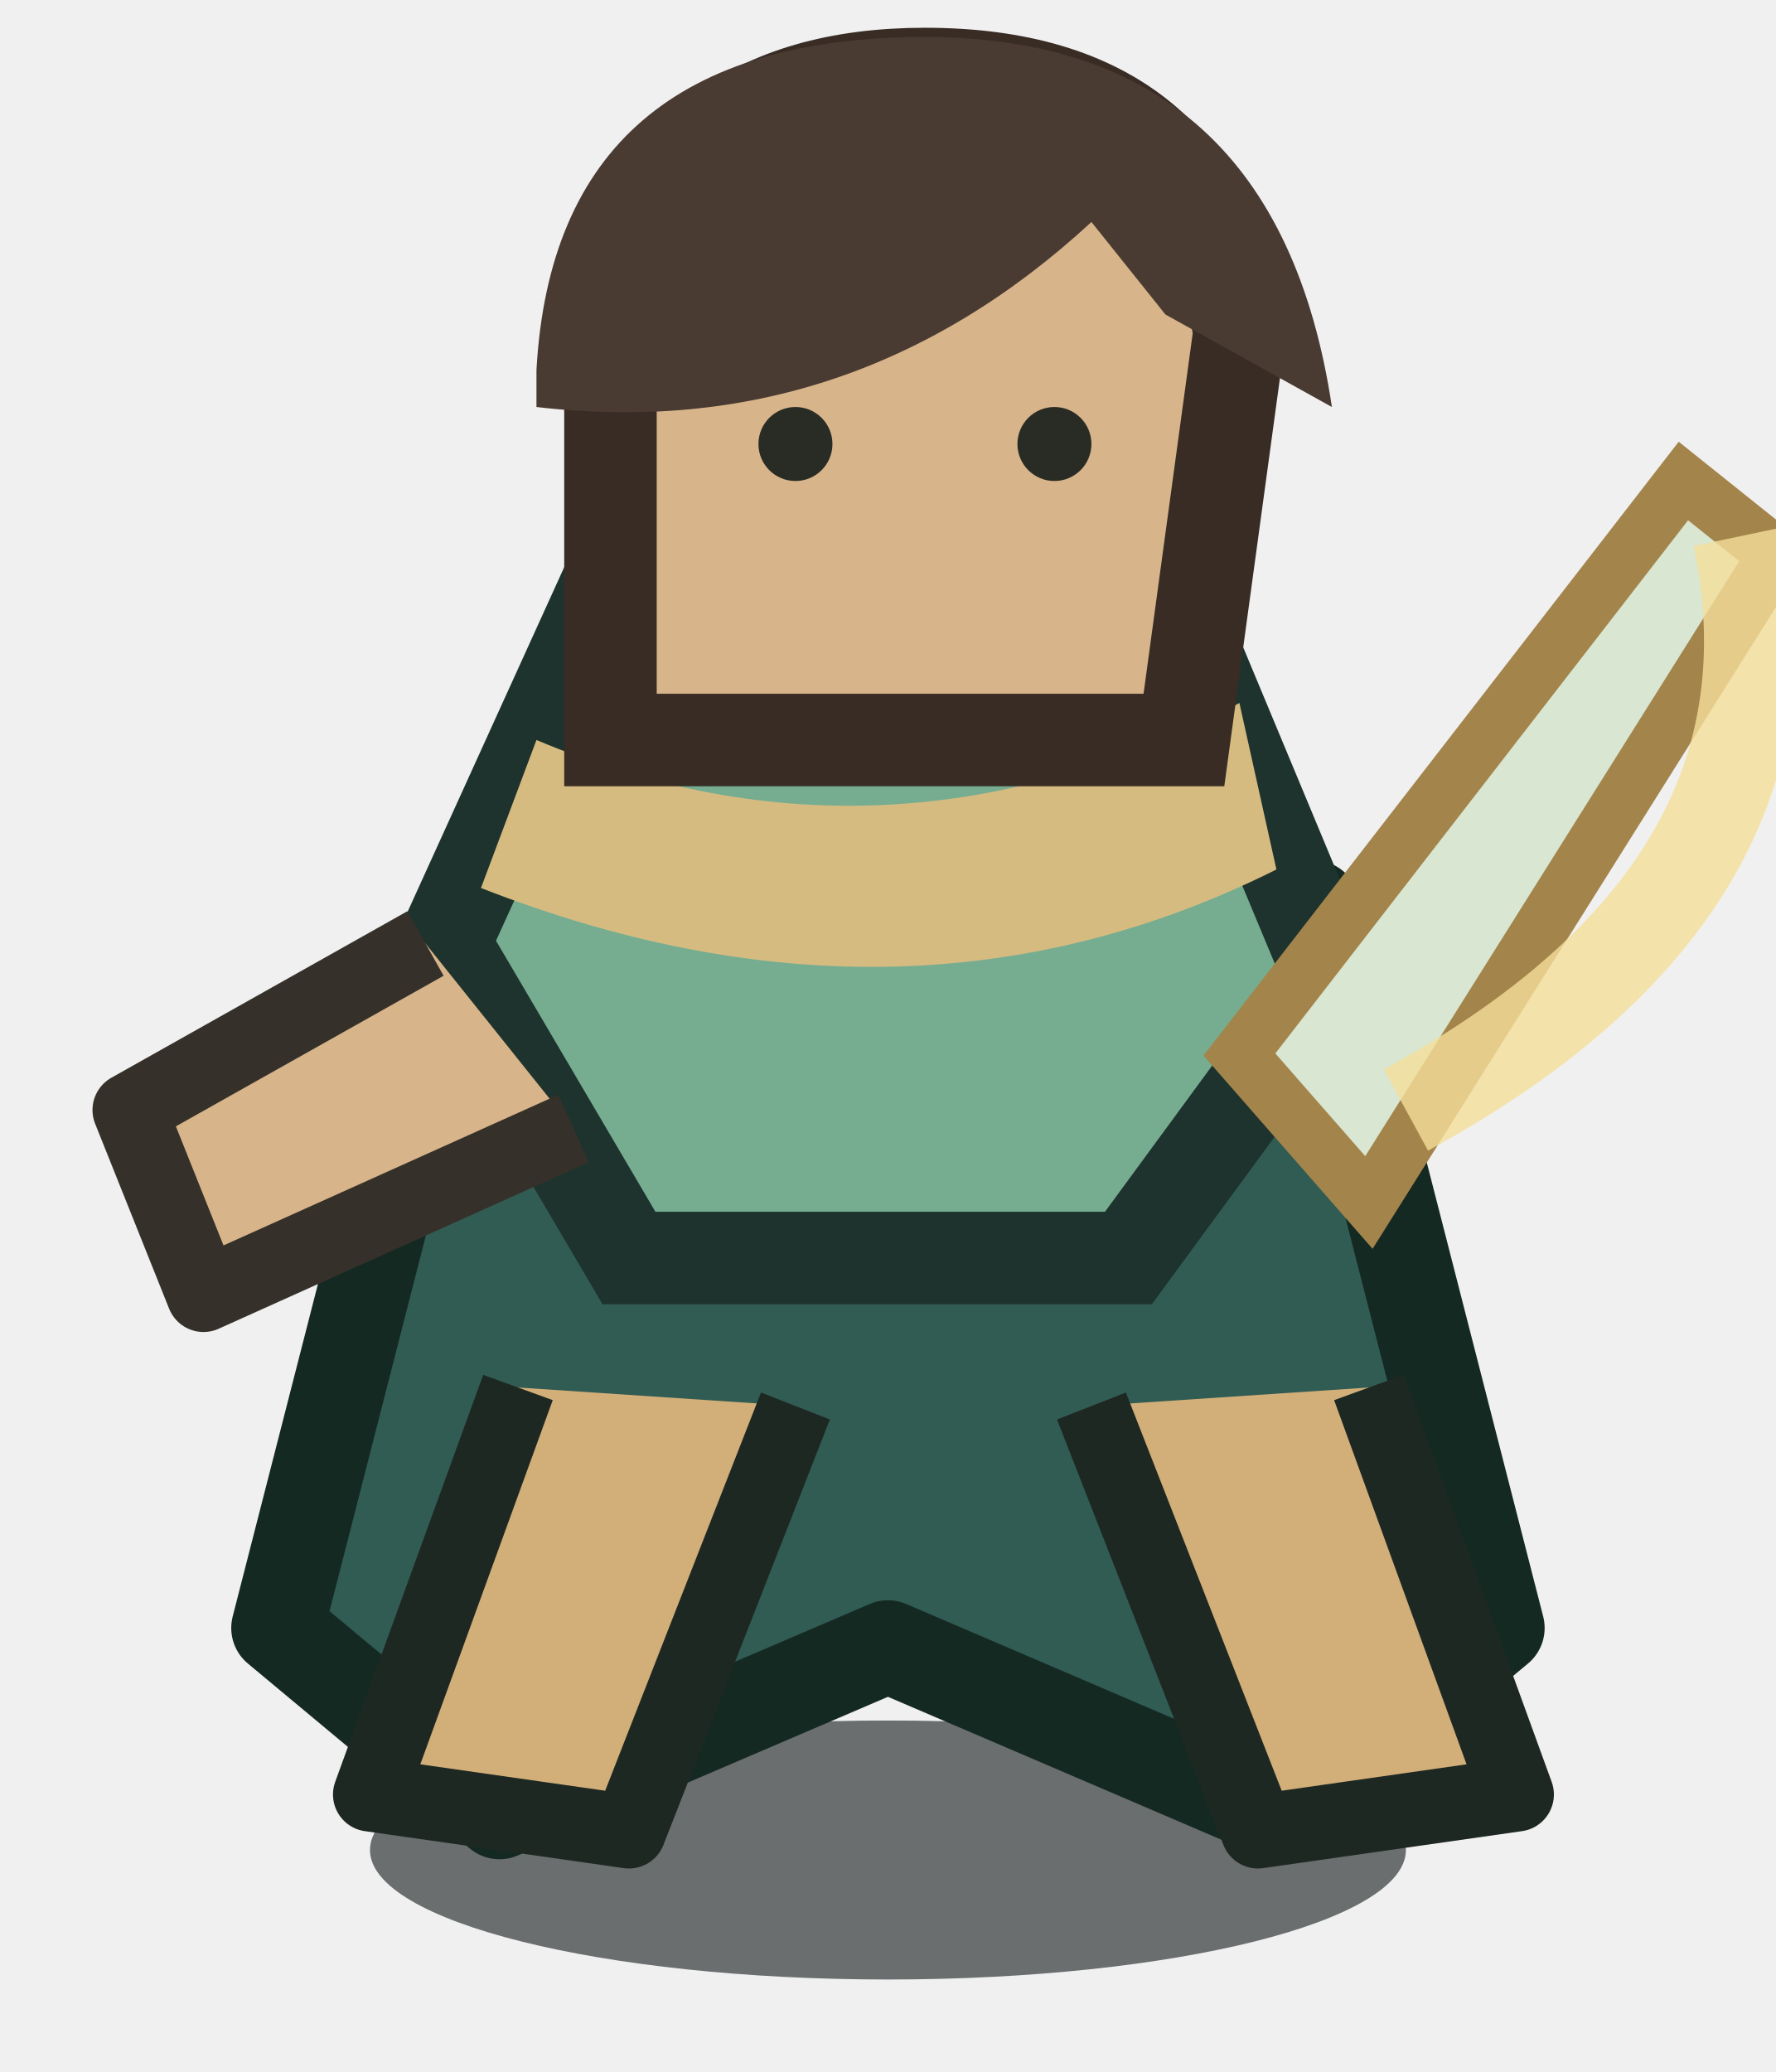
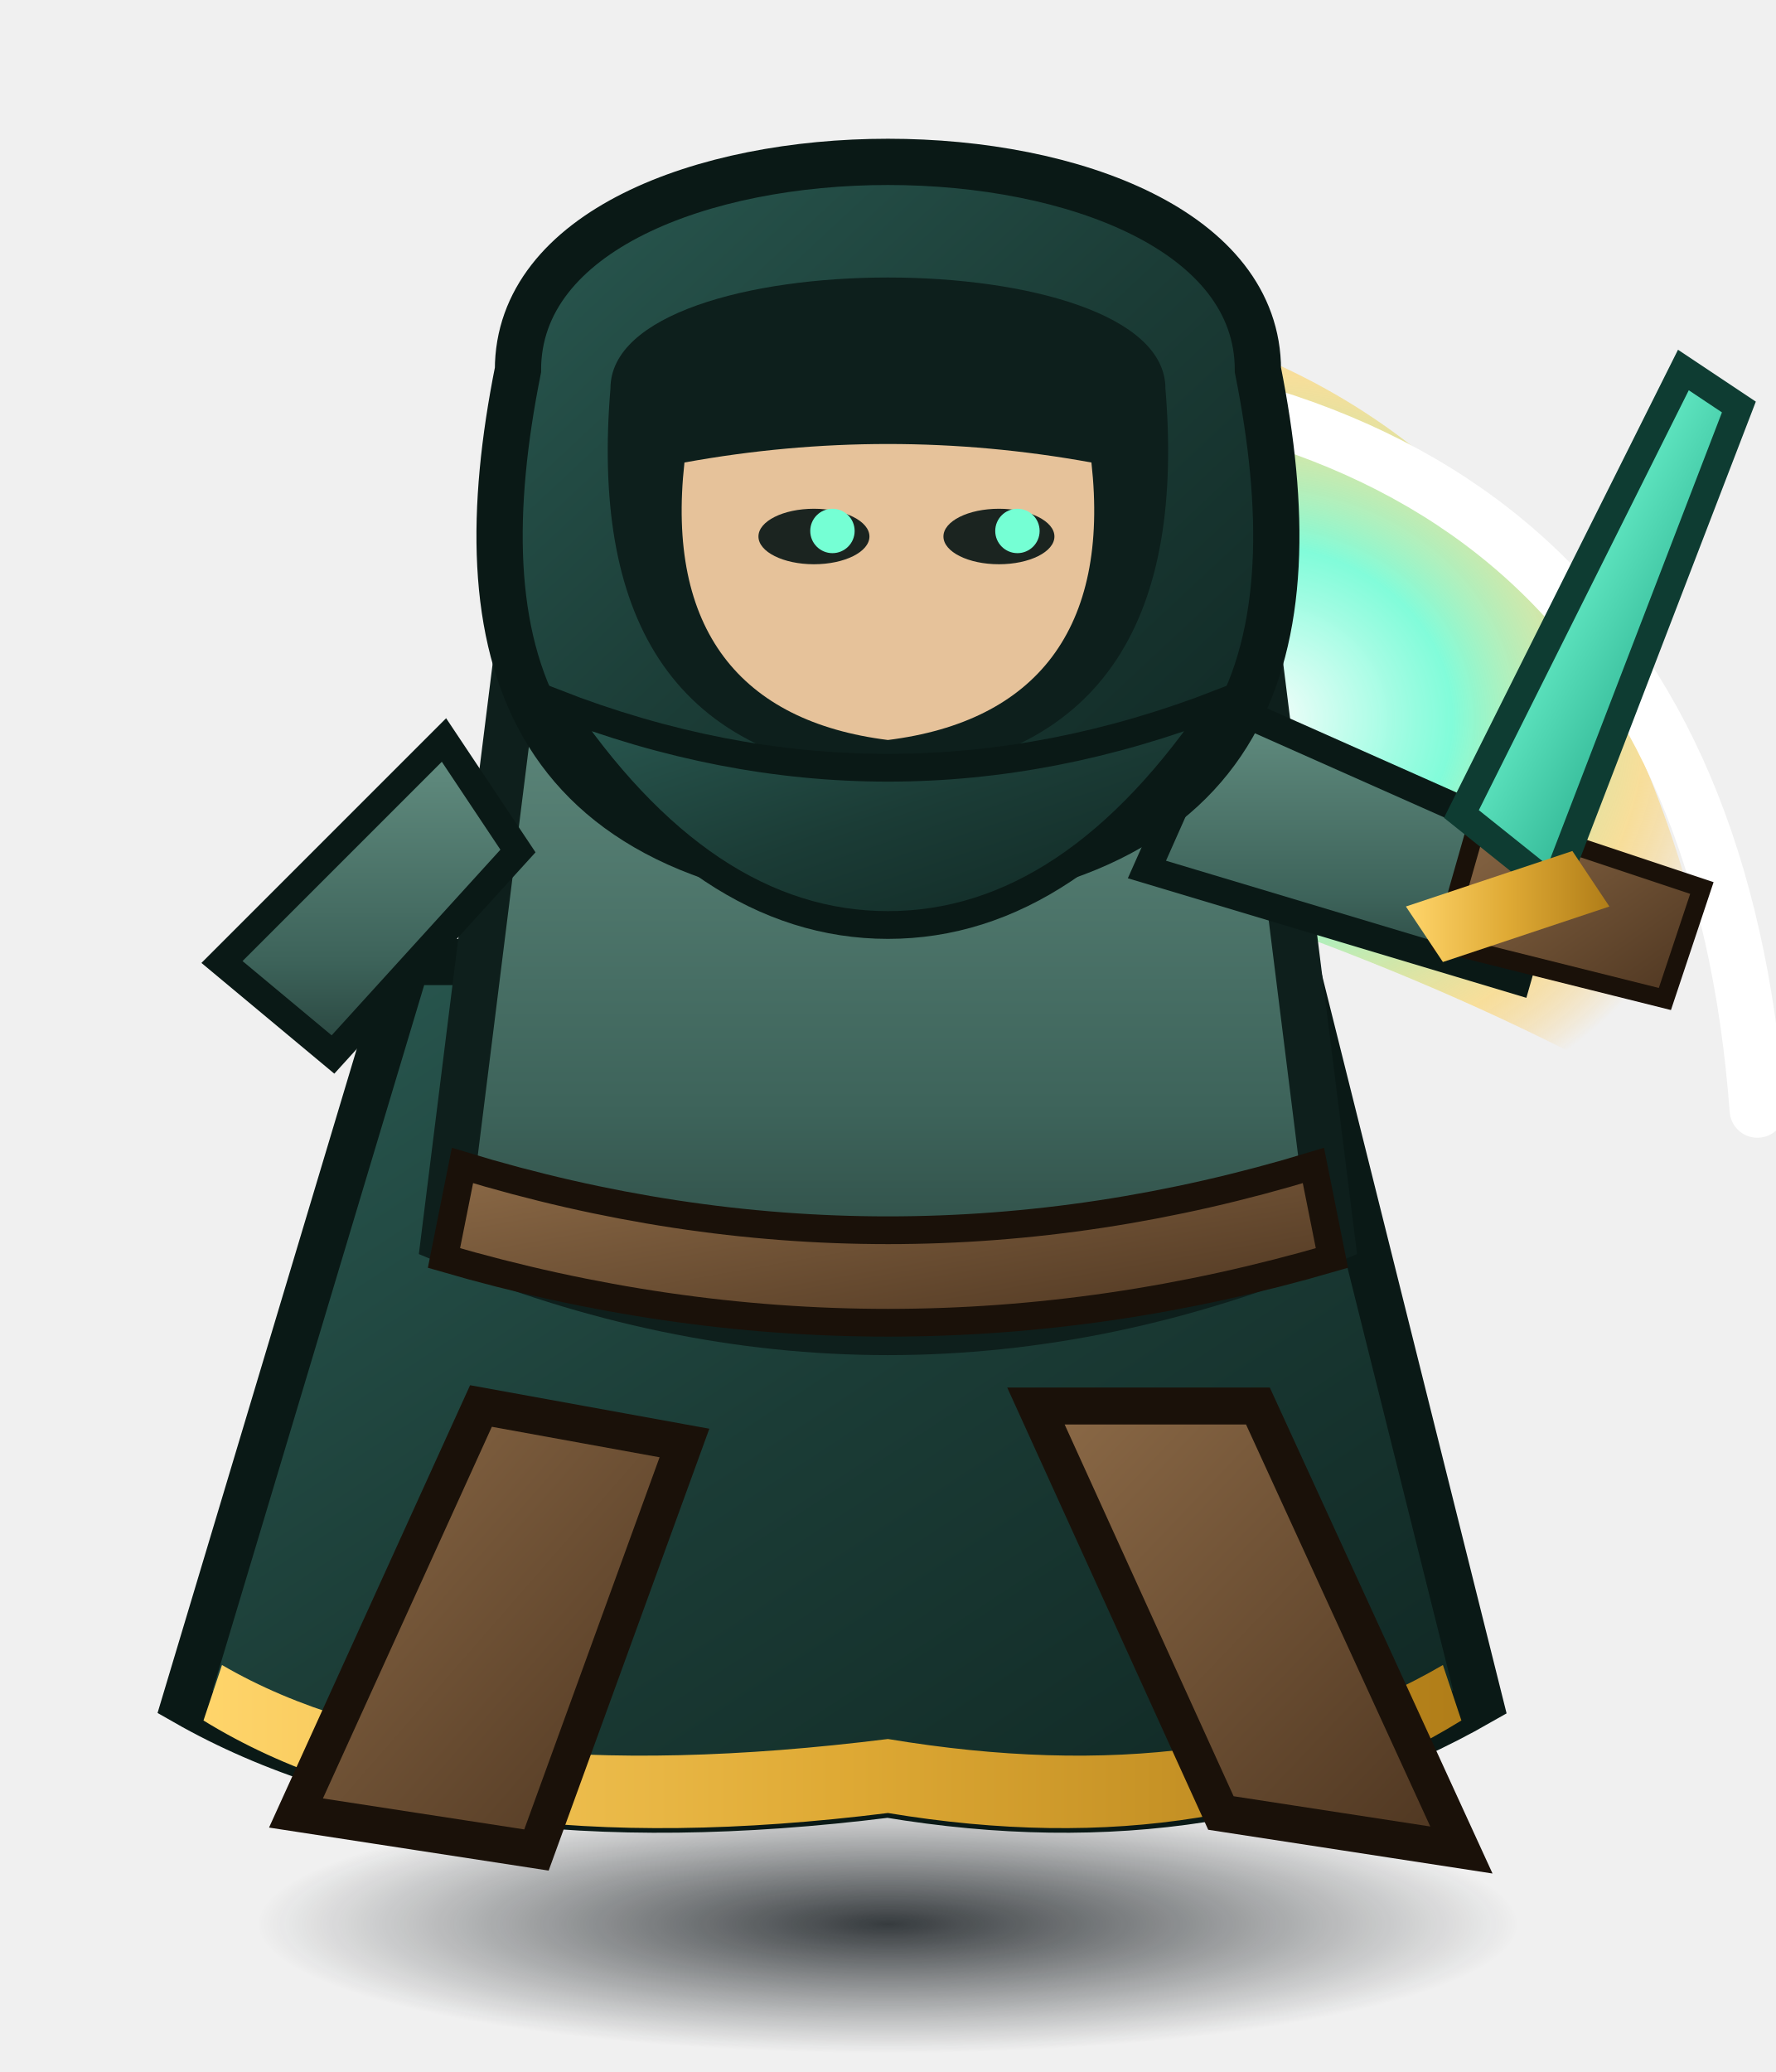
<svg xmlns="http://www.w3.org/2000/svg" viewBox="0 0 96 112">
-   <ellipse cx="48" cy="100" rx="28" ry="7" fill="#101817" opacity=".6" />
-   <path d="M25 49 15 88l12 10 21-9 21 9 12-10-10-39Z" fill="#315c53" stroke="#152923" stroke-width="5" stroke-linejoin="round" />
-   <path d="m28 75-8 22 14 2 9-23m16 0 9 23 14-2-8-22" fill="#d2ae78" stroke="#1e2823" stroke-width="4" stroke-linejoin="round" />
-   <path d="M34 29q14-14 28 0l10 24-11 15H34L24 51Z" fill="#76ad91" stroke="#1e332d" stroke-width="5" />
-   <path d="M29 40q19 8 38-2l2 9q-20 10-43 1Z" fill="#d6bb80" />
-   <path d="M33 17q3-13 17-13 15 0 17 14l-3 22H33Z" fill="#d8b48a" stroke="#382c25" stroke-width="5" />
-   <path d="M29 20Q30 2 50 2q19 0 22 20l-9-5-4-5q-13 12-30 10Z" fill="#493a32" />
-   <circle cx="43" cy="24" r="2" fill="#292b25" />
-   <circle cx="57" cy="24" r="2" fill="#292b25" />
-   <path d="M67 57 91 26l5 4-22 35Z" fill="#d8e6d2" stroke="#a3844b" stroke-width="3" />
-   <path d="M76 60q22-12 18-31" fill="none" stroke="#f5df9a" stroke-width="5" opacity=".8" />
-   <path d="m23 51-16 9 4 10 20-9" fill="#d8b48a" stroke="#35312a" stroke-width="4" stroke-linejoin="round" />
+   <defs>
+     <radialGradient id="shadowGlow" cx="50%" cy="50%" r="50%">
+       <stop offset="0%" stop-color="#080e12" stop-opacity="0.8" />
+       <stop offset="100%" stop-color="#080e12" stop-opacity="0" />
+     </radialGradient>
+     <linearGradient id="cloakGrad" x1="0%" y1="0%" x2="100%" y2="100%">
+       <stop offset="0%" stop-color="#2a5a52" />
+       <stop offset="50%" stop-color="#1b3c36" />
+       <stop offset="100%" stop-color="#0f2622" />
+     </linearGradient>
+     <linearGradient id="tunicGrad" x1="0%" y1="0%" x2="0%" y2="100%">
+       <stop offset="0%" stop-color="#648f82" />
+       <stop offset="70%" stop-color="#3d635a" />
+       <stop offset="100%" stop-color="#28443e" />
+     </linearGradient>
+     <linearGradient id="leatherGrad" x1="0%" y1="0%" x2="100%" y2="100%">
+       <stop offset="0%" stop-color="#8c6a47" />
+       <stop offset="100%" stop-color="#4d3520" />
+     </linearGradient>
+     <linearGradient id="goldTrim" x1="0%" y1="0%" x2="100%" y2="0%">
+       <stop offset="0%" stop-color="#ffd56b" />
+       <stop offset="50%" stop-color="#dfaa35" />
+       <stop offset="100%" stop-color="#b07d18" />
+     </linearGradient>
+     <linearGradient id="bladeGlow" x1="0%" y1="0%" x2="100%" y2="100%">
+       <stop offset="0%" stop-color="#ffffff" />
+       <stop offset="30%" stop-color="#72f9d2" />
+       <stop offset="70%" stop-color="#2eb392" />
+       <stop offset="100%" stop-color="#0f5242" />
+     </linearGradient>
+     <radialGradient id="slashArc" cx="50%" cy="50%" r="50%">
+       <stop offset="0%" stop-color="#ffffff" stop-opacity="0.9" />
+       <stop offset="40%" stop-color="#66ffd4" stop-opacity="0.8" />
+       <stop offset="80%" stop-color="#ffcc44" stop-opacity="0.5" />
+       <stop offset="100%" stop-color="#ffaa00" stop-opacity="0" />
+     </radialGradient>
+   </defs>
+   <ellipse cx="48" cy="104" rx="34" ry="7" fill="url(#shadowGlow)" />
+   <path d="M42 16 Q88 12 94 62 Q78 52 56 46 Z" fill="url(#slashArc)" />
+   <path d="M50 20 Q92 20 95 60" fill="none" stroke="#ffffff" stroke-width="3" stroke-linecap="round" />
+   <path d="M22 52 L10 92 Q24 100 48 97 Q66 100 80 92 L70 52 Z" fill="url(#cloakGrad)" stroke="#0a1916" stroke-width="2.5" />
+   <path d="M12 90 Q24 97 48 94 Q66 97 78 90 L79 93 Q66 101 48 98 Q24 101 11 93 Z" fill="url(#goldTrim)" />
+   <path d="M26 76 L16 98 L29 100 L37 78 Z" fill="url(#leatherGrad)" stroke="#1a1109" stroke-width="2" />
+   <path d="M56 76 L66 98 L79 100 L68 76 Z" fill="url(#leatherGrad)" stroke="#1a1109" stroke-width="2" />
+   <path d="M28 35 Q48 30 68 35 L72 67 Q48 77 24 67 Z" fill="url(#tunicGrad)" stroke="#0e1f1c" stroke-width="2.5" />
+   <path d="M25 63 Q48 70 71 63 L72 68 Q48 75 24 68 Z" fill="url(#leatherGrad)" stroke="#1a1109" stroke-width="1.5" />
+   <path d="M24 40 L12 52 L18 57 L28 46 Z" fill="url(#tunicGrad)" stroke="#0a1916" stroke-width="1.5" />
+   <path d="M66 38 L84 46 L82 53 L62 47 Z" fill="url(#tunicGrad)" stroke="#0a1916" stroke-width="1.5" />
+   <path d="M80 44 L92 48 L90 54 L78 51 Z" fill="url(#leatherGrad)" stroke="#1a1109" stroke-width="1" />
+   <path d="M84 48 L94 22 L91 20 L79 44 Z" fill="url(#bladeGlow)" stroke="#0e3c32" stroke-width="1.5" />
+   <path d="M85 46 L76 49 L78 52 L87 49 Z" fill="url(#goldTrim)" />
+   <path d="M28 20 C28 5 68 5 68 20 C71 35 68 47 48 48 C28 47 25 35 28 20 Z" fill="url(#cloakGrad)" stroke="#0a1916" stroke-width="2.5" />
+   <path d="M33 21 C33 13 63 13 63 21 C64 33 60 41 48 42 C36 41 32 33 33 21 Z" fill="#0d1f1c" />
+   <path d="M37 25 Q48 23 59 25 C60 34 56 39 48 40 C40 39 36 34 37 25 Z" fill="#e6c29a" />
+   <ellipse cx="44" cy="29" rx="3" ry="1.5" fill="#1b2420" />
+   <circle cx="45" cy="28.7" r="1.2" fill="#75ffd4" />
+   <ellipse cx="54" cy="29" rx="3" ry="1.5" fill="#1b2420" />
+   <circle cx="55" cy="28.7" r="1.2" fill="#75ffd4" />
+   <path d="M30 38 Q48 45 66 38 Q58 50 48 50 Q38 50 30 38 Z" fill="url(#cloakGrad)" stroke="#0a1916" stroke-width="1.5" />
</svg>
